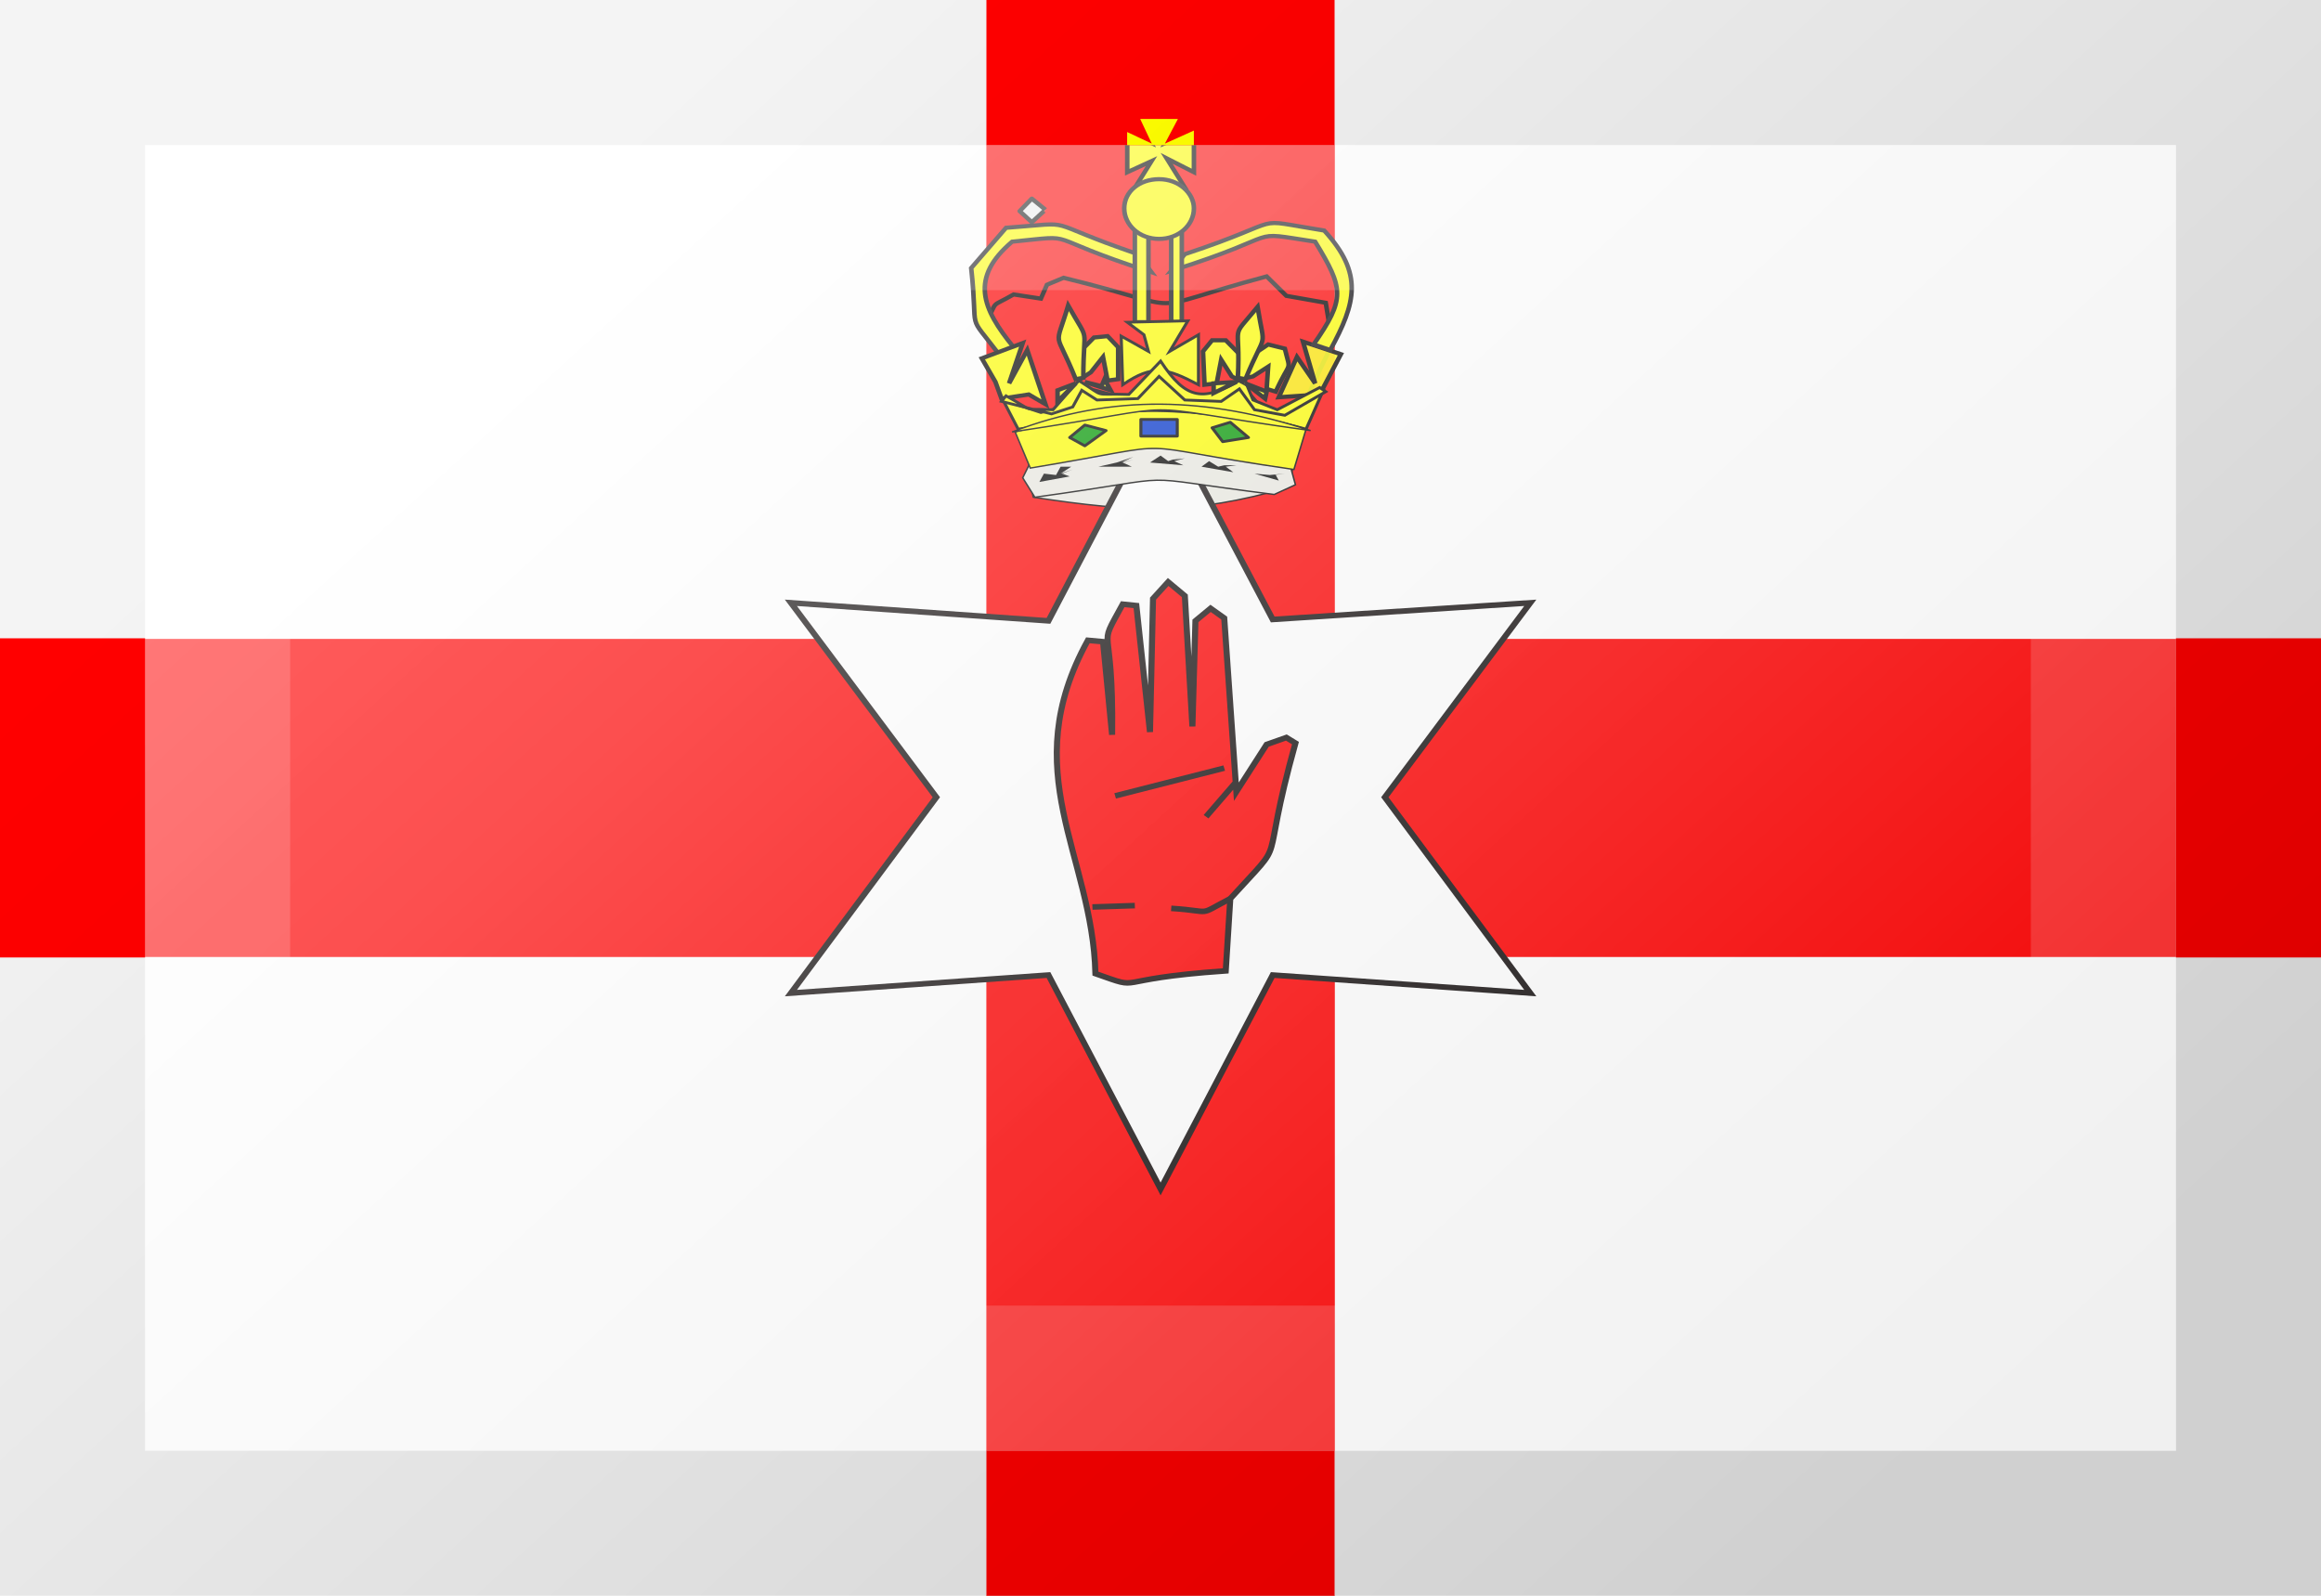
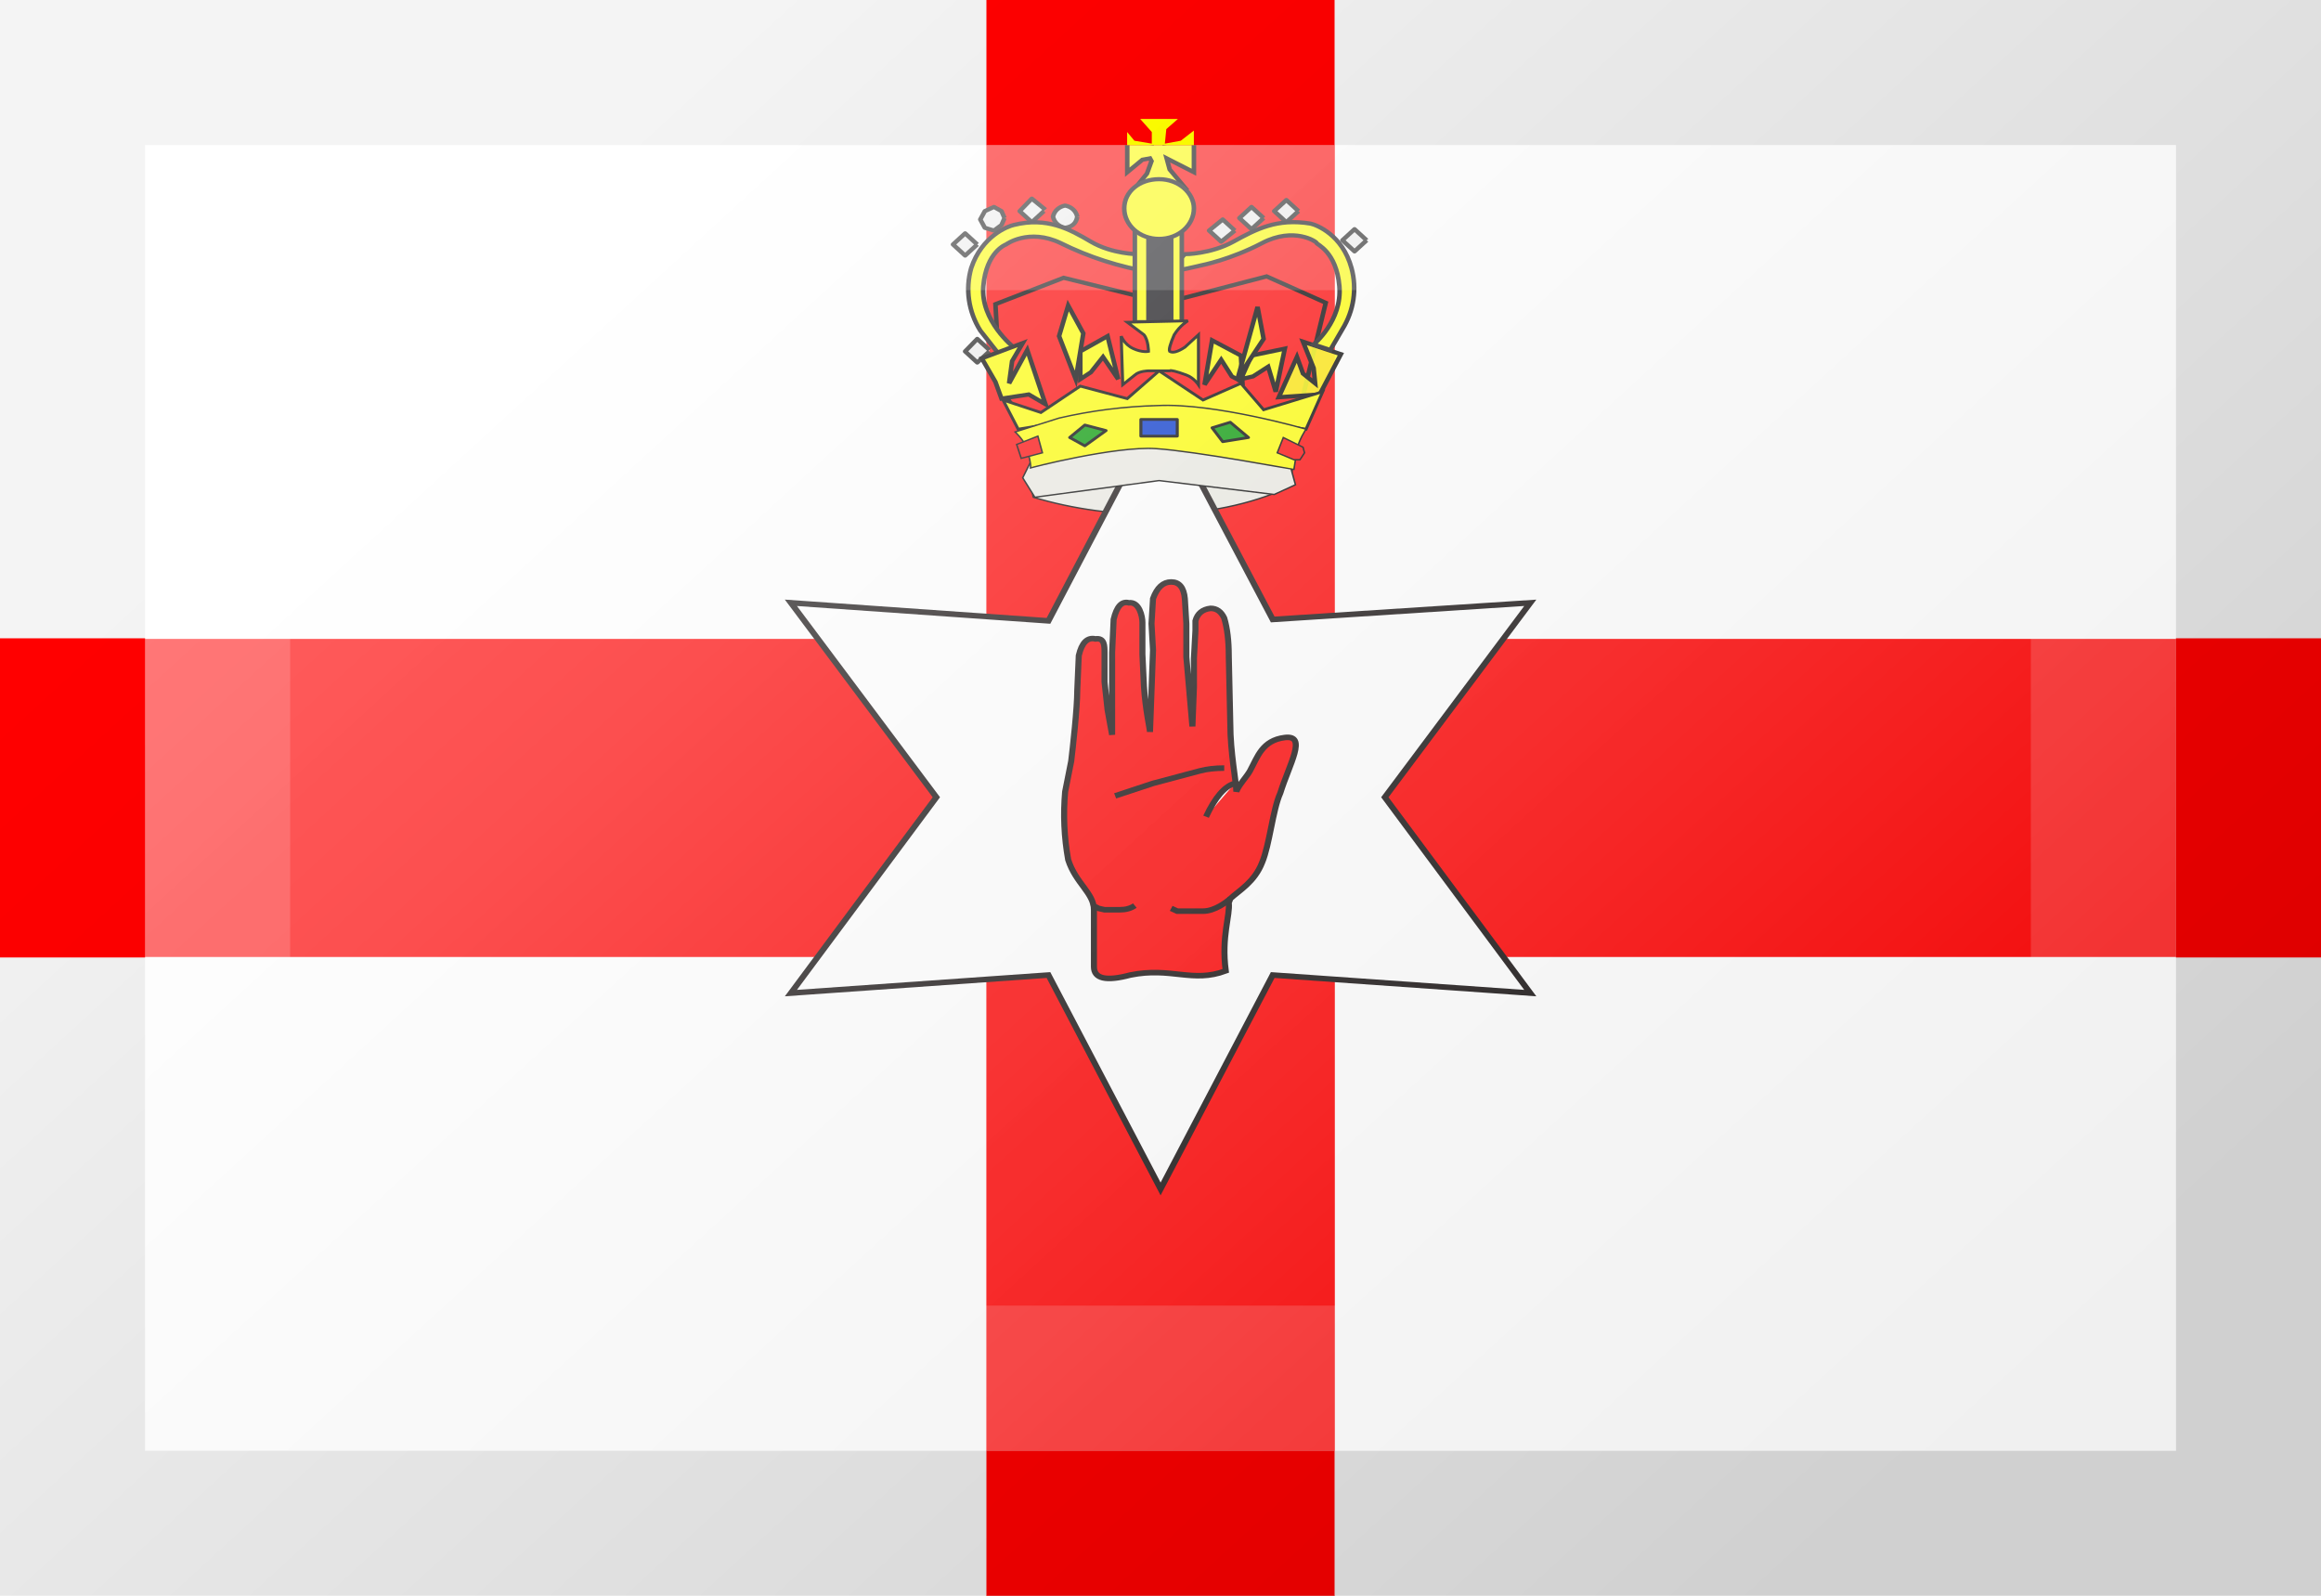
<svg xmlns="http://www.w3.org/2000/svg" xmlns:xlink="http://www.w3.org/1999/xlink" width="16" height="11" viewBox="0 0 16 11">
  <defs>
    <linearGradient id="fgbnir-gloss" gradientUnits="userSpaceOnUse" x1="1.352" y1="1.476" x2="11.384" y2="12.430">
      <stop offset="0.000" stop-color="#fff" stop-opacity="0.400" />
      <stop offset="0.308" stop-color="#fff" stop-opacity="0.314" />
      <stop offset="0.856" stop-color="#fff" stop-opacity="0.061" />
      <stop offset="1.000" stop-color="#fff" stop-opacity="0.021" />
    </linearGradient>
    <linearGradient id="fgbnir-shade" gradientUnits="userSpaceOnUse" x1="2.739" y1="2.991" x2="11.482" y2="12.537">
      <stop offset="0.000" stop-color="#000" stop-opacity="0.000" />
      <stop offset="1.000" stop-color="#000" stop-opacity="0.060" />
    </linearGradient>
    <linearGradient id="fgbnir-edge" x1="2.39" x2="11.08" y1="2.61" y2="12.09" gradientUnits="userSpaceOnUse">
      <stop offset="0" stop-color="#f4f4f4" />
      <stop offset=".46" stop-color="#e4e4e4" />
      <stop offset="1" stop-color="#d0d0d0" />
    </linearGradient>
    <linearGradient id="fgbnir-edge1" x1="2.39" x2="11.08" y1="2.61" y2="12.09" gradientUnits="userSpaceOnUse">
      <stop offset="0" stop-color="red" />
      <stop offset=".46" stop-color="#f20000" />
      <stop offset="1" stop-color="#d00" />
    </linearGradient>
    <linearGradient id="fgbnir-edge2" x1="2.39" x2="11.08" y1="2.61" y2="12.09" gradientUnits="userSpaceOnUse">
      <stop offset="0" stop-color="#ff0" />
      <stop offset=".46" stop-color="#f2f200" />
      <stop offset="1" stop-color="#dd0" />
    </linearGradient>
    <clipPath id="fgbnir-clip">
      <rect width="16" height="11" />
    </clipPath>
  </defs>
  <g clip-path="url(#fgbnir-clip)">
    <g id="fgbnir-art">
      <g transform="scale(1.04447 0.95743)">
        <path fill="#fff" d="M0 0h15.32v11.49H0z" />
        <path id="fgbnir-gb-nir-a" fill="red" fill-rule="evenodd" d="M0 4.6h15.32v2.29H0z" />
        <path fill="red" fill-rule="evenodd" d="M8.81 0v11.49h-2.3V0z" />
-         <path fill="#ebeae3" fill-rule="evenodd" stroke="#000" stroke-width=".01" d="M8.5 3.51L8.53 3.38L8.42 3.3C7.39 3.46 7.92 3.45 6.84 3.33L6.79 3.43L6.82 3.58C7.49 3.69 7.86 3.71 8.5 3.51z" />
+         <path fill="#ebeae3" fill-rule="evenodd" stroke="#000" stroke-width=".01" d="M8.5 3.51l.03-.13-.11-.08-.76.12-.82-.09-.05.1.03.15c.52.17 1.18.18 1.68-.07z" />
        <path fill="#fff" stroke="#161111" stroke-width=".04" d="m7.66 8.56-.74-1.54-1.7.13.96-1.41-.96-1.4 1.7.13.74-1.54.74 1.53 1.7-.12-.96 1.4.96 1.41-1.7-.13z" />
-         <path fill="red" fill-rule="evenodd" stroke="#000" stroke-width=".03" d="M7.65 2.92L8.54 3.12C8.8 2.33 8.82 2.65 8.75 2.18L8.49 2.13L8.36 1.99C7.47 2.25 7.92 2.24 7.02 2L6.91 2.05L6.87 2.15L6.69 2.12C6.53 2.22 6.59 2.15 6.51 2.32C6.64 2.62 6.6 2.79 6.78 3.08L7.65 2.92z" />
-         <path fill="#ebeae3" fill-rule="evenodd" stroke="#000" stroke-width=".01" d="M8.51 3.33L8.55 3.49L8.41 3.56C7.38 3.42 7.9 3.42 6.83 3.58L6.75 3.44L6.8 3.33C7.48 3.2 7.85 3.18 8.51 3.33z" />
-         <path fill="#ff0" fill-opacity=".9" fill-rule="evenodd" stroke="#000" stroke-width=".03" d="M8.85 2.55L8.71 2.84L8.44 2.86L8.56 2.57L8.68 2.76L8.6 2.46L8.85 2.55z" />
-         <path fill="#ff0" fill-rule="evenodd" stroke="#000" stroke-width=".02" d="M6.62 2.88L6.72 3.09C7.45 2.96 7.92 2.88 8.62 3.09L8.73 2.82C8.42 2.98 8.56 2.97 8.34 2.95L8.19 2.76L7.94 2.88L7.79 2.84L7.65 2.67L7.44 2.87L7.13 2.78C6.98 2.97 7.07 2.91 6.87 2.97L6.62 2.88z" />
-         <path fill="#eee" stroke="#1e1e1e" stroke-linejoin="round" stroke-width=".03" d="M6.89 1.52L6.81 1.6L6.73 1.52L6.81 1.43L6.9 1.51" />
-         <path fill="#ff0" fill-rule="evenodd" stroke="#000" stroke-width=".01" d="M6.7 3.11L6.8 3.37C7.91 3.17 7.33 3.19 8.54 3.38L8.62 3.09C7.81 2.94 7.45 2.89 6.7 3.11z" />
-         <path fill="#ff0" fill-rule="evenodd" stroke="#000" stroke-width=".03" d="M7.53 0.86L7.77 0.86L7.69 1.03L7.88 0.94L7.88 1.24L7.7 1.14L7.82 1.35L7.48 1.37L7.6 1.16L7.44 1.24L7.44 0.95L7.6 1.03L7.53 0.86z" />
-         <path fill="#ff0" fill-rule="evenodd" stroke="#121116" stroke-width=".03" d="M7.51 1.83C6.84 1.58 7.14 1.6 6.64 1.64L6.41 1.93C6.46 2.43 6.37 2.23 6.6 2.56L6.69 2.5C6.48 2.22 6.4 2 6.68 1.74C7.15 1.69 6.83 1.69 7.6 1.96L7.51 1.83z" />
-         <path fill="#ff0" fill-rule="evenodd" stroke="#000" stroke-width=".03" d="M6.57 2.75L6.48 2.58L6.75 2.47L6.66 2.76L6.78 2.52L6.9 2.91L6.79 2.84L6.61 2.87L6.57 2.75z" />
-         <path fill="#ff0" fill-rule="evenodd" stroke="#121116" stroke-width=".03" d="M7.82 1.83C8.54 1.57 8.22 1.57 8.74 1.66C9 1.97 8.95 2.18 8.78 2.52L8.67 2.48C8.88 2.15 8.87 2.08 8.68 1.74C8.2 1.66 8.52 1.68 7.73 1.95L7.82 1.83z" />
+         <path fill="red" fill-rule="evenodd" stroke="#000" stroke-width=".03" d="M7.65 2.92l.89.2.21-.94-.39-.19-.67.19-.67-.18-.45.19.03.6.18.29z" />
+         <path fill="#ebeae3" fill-rule="evenodd" stroke="#000" stroke-width=".01" d="M8.51 3.33l.04.16-.14.07-.76-.1-.82.12-.08-.14.05-.11.71-.14.5.02z" />
+         <path fill="#ff0" fill-opacity=".9" fill-rule="evenodd" stroke="#000" stroke-width=".03" d="M8.85 2.55l-.14.29-.27.02.12-.29.04.12.08.07-.01-.11-.07-.19z" />
+         <path fill="#121116" stroke="#121116" stroke-linejoin="round" stroke-width=".03" d="M7.58 1.66h.15v.66h-.15z" />
+         <path fill="#ff0" fill-rule="evenodd" stroke="#000" stroke-width=".02" d="M6.62 2.88l.1.21.88-.16 1.02.16.11-.27-.39.13-.15-.19-.25.12-.29-.21-.21.2-.31-.09-.26.19z" />
+         <path fill="#eee" stroke="#1e1e1e" stroke-linejoin="round" stroke-width=".03" d="M8.34 1.57l-.08.08-.08-.08.08-.08.08.08" />
+         <path fill="#eee" stroke="#1e1e1e" stroke-linejoin="round" stroke-width=".03" d="M8.15 1.66l-.09.08-.08-.08.09-.08.08.08" />
+         <path fill="#eee" stroke="#1e1e1e" stroke-linejoin="round" stroke-width=".03" d="M8.57 1.52l-.08.08-.08-.08.08-.08.08.08" />
+         <path fill="#eee" stroke="#1e1e1e" stroke-linejoin="round" stroke-width=".03" d="M9.02 1.73l-.08.08-.08-.08.08-.08.08.08" />
+         <path fill="#eee" stroke="#1e1e1e" stroke-linejoin="round" stroke-width=".03" d="M7.11 1.56q-.01.07-.08.08a.1.1 0 0 1-.08-.08.1.1 0 0 1 .08-.08.1.1 0 0 1 .08.08" />
+         <path fill="#eee" stroke="#1e1e1e" stroke-linejoin="round" stroke-width=".03" d="M6.89 1.52l-.08.08-.08-.08.08-.09.09.08" />
+         <path fill="#eee" stroke="#1e1e1e" stroke-linejoin="round" stroke-width=".03" d="M6.63 1.57l-.02.05-.05.04-.06-.02-.03-.06.03-.06.06-.03.05.03.02.05" />
+         <path fill="#eee" stroke="#1e1e1e" stroke-linejoin="round" stroke-width=".03" d="M6.45 1.76l-.08.08-.08-.08.08-.08.08.08" />
+         <path fill="#eee" stroke="#1e1e1e" stroke-linejoin="round" stroke-width=".03" d="M6.53 2.53l-.08.08-.08-.08.08-.09.08.08" />
+         <path fill="#ff0" fill-rule="evenodd" stroke="#000" stroke-width=".01" d="M6.7 3.11s.05.05.07.1.04.16.03.16.56-.16.83-.14.9.15.91.15l.02-.14c.01-.07.06-.15.06-.15s-.6-.19-.98-.17a3 3 0 0 0-.65.09z" />
+         <path fill="#ff0" fill-rule="evenodd" stroke="#000" stroke-width=".03" d="M7.53.86h.24l-.07.07-.01.1.1-.02.09-.07v.3l-.18-.1.02.08.1.13-.34.02.09-.12.03-.09-.01-.02-.05.01-.1.09v-.29l.05.06.11.02v-.08z" />
+         <path fill="#ff0" fill-rule="evenodd" stroke="#121116" stroke-width=".03" d="M7.51 1.83s-.17 0-.31-.09-.29-.18-.51-.12c-.04.01-.21.08-.28.31a.6.6 0 0 0 .06.45l.13.18.09-.06s-.22-.19-.2-.44.15-.3.15-.3.15-.12.36-.01a2 2 0 0 0 .6.21z" />
+         <path fill="#ff0" fill-rule="evenodd" stroke="#000" stroke-width=".03" d="M6.57 2.75l-.09-.17.27-.11-.07.13-.02.16.12-.24.12.39-.11-.07-.18.03z" />
+         <path fill="#ff0" fill-rule="evenodd" stroke="#121116" stroke-width=".03" d="M7.82 1.83s.17 0 .32-.09.29-.17.51-.13c.04.01.21.08.27.32a.6.6 0 0 1-.06.44l-.08.15-.11-.04s.19-.17.17-.42-.15-.3-.15-.31-.15-.12-.36 0-.4.16-.4.16-.19.05-.2.04c-.02 0 .1-.13.09-.12z" />
        <path fill="#ff0" stroke="#121116" stroke-linejoin="round" stroke-width=".03" d="M7.73 1.66h.07v.66h-.07zm-.24-.01h.09v.67h-.09z" />
        <path fill="#ff0" stroke="#121116" stroke-linejoin="round" stroke-width=".03" d="M7.88 1.5c0 .12-.1.22-.23.22s-.23-.1-.23-.22.1-.21.23-.21.23.1.23.21" />
-         <path fill="#ff0" fill-rule="evenodd" stroke="#000" stroke-width=".02" d="M7.44 2.32L7.84 2.31L7.72 2.53L7.91 2.41L7.91 2.77C7.7 2.65 7.61 2.62 7.41 2.77L7.4 2.42L7.58 2.53L7.55 2.41L7.44 2.32z" />
-         <path fill="#ff0" fill-rule="evenodd" stroke="#000" stroke-width=".02" d="M7.66 2.6C7.83 2.88 7.94 2.9 8.21 2.72L8.27 2.88L8.43 2.95L8.71 2.79L8.75 2.82L8.48 2.99L8.28 2.95L8.18 2.8L8.06 2.89L7.82 2.88L7.65 2.71L7.51 2.87L7.24 2.88L7.14 2.81L7.08 2.93L6.94 2.98L6.61 2.89L6.64 2.85C6.84 2.97 6.73 2.94 6.95 2.95L7.12 2.74C7.31 2.87 7.2 2.83 7.45 2.84L7.66 2.6z" />
+         <path fill="#ff0" fill-rule="evenodd" stroke="#000" stroke-width=".02" d="m7.44 2.32.4-.01s-.05.03-.09.1q-.04.1-.03.12.03.02.1-.03l.09-.09v.36s-.03-.05-.08-.07q-.1-.04-.11-.03h-.14s-.06 0-.09.03l-.08.07-.01-.35s.02.06.08.09.1.02.1.02 0-.08-.03-.12z" />
        <g fill="#ff0" stroke="#000" stroke-width=".03">
-           <path fill-rule="evenodd" d="M7.2 2.68L7.28 2.57L7.31 2.74L7.38 2.73L7.38 2.5L7.31 2.42L7.22 2.43L7.13 2.53L7.13 2.73L7.2 2.68z" />
-           <path fill-rule="evenodd" d="M7.05 2.2C6.96 2.53 6.96 2.35 7.1 2.73L7.15 2.72C7.15 2.32 7.2 2.49 7.05 2.2zM7.16 2.75L7.33 2.81L7.29 2.73L7.27 2.78L7.16 2.75zM7.1 2.76L6.98 2.89L6.98 2.81L7.1 2.76z" />
+           <path fill-rule="evenodd" d="M7.2 2.68l.08-.11.1.16-.07-.31-.18.11v.2z" />
+           <path fill-rule="evenodd" d="M7.05 2.2l-.06.22.11.31.05-.33z" />
        </g>
        <g fill="#ff0" stroke="#000" stroke-width=".03">
-           <path fill-rule="evenodd" d="M8.27 2.71L8.37 2.64L8.36 2.8L8.42 2.82C8.52 2.58 8.52 2.69 8.48 2.51L8.37 2.48C8.21 2.6 8.28 2.52 8.19 2.73L8.27 2.71z" />
-           <path fill-rule="evenodd" d="M8.13 2.71L8.06 2.59L8.03 2.76L7.95 2.77L7.94 2.53L8 2.45L8.09 2.45L8.19 2.56L8.2 2.75L8.13 2.71z" />
-           <path fill-rule="evenodd" d="M8.3 2.21C8.11 2.46 8.19 2.3 8.17 2.72L8.22 2.73C8.36 2.36 8.35 2.54 8.3 2.21zM8.22 2.76L8.35 2.87L8.36 2.82L8.22 2.76zM8.16 2.75L8.01 2.83L8.01 2.76L8.16 2.75z" />
+           <path fill-rule="evenodd" d="M8.27 2.71l.1-.07.05.18.06-.31-.22.05-.07.17z" />
+           <path fill-rule="evenodd" d="M8.13 2.71l-.07-.12-.11.18.05-.32.19.11.01.19z" />
+           <path fill-rule="evenodd" d="M8.3 2.21l-.13.51.17-.28z" />
        </g>
-         <path fill="#ff0" fill-rule="evenodd" stroke="#000" stroke-width=".01" d="M6.68 3.11C7.98 2.9 7.33 2.9 8.65 3.1C7.97 2.86 7.35 2.83 6.68 3.11z" />
-         <path fill-rule="evenodd" d="M7.37 3.33L7.48 3.29L7.4 3.33L7.48 3.31L7.41 3.33L7.47 3.36L7.25 3.36L7.37 3.33zM6.97 3.42L7 3.36L7.07 3.36L7 3.41L7.08 3.38L7.01 3.41L7.06 3.43L6.86 3.47L6.89 3.41L6.97 3.42zM7.71 3.32L7.82 3.28L7.74 3.31L7.82 3.3L7.75 3.32L7.81 3.35L7.59 3.33L7.66 3.28L7.71 3.32zM8.04 3.36L8.16 3.33L8.08 3.35L8.16 3.35L8.09 3.36L8.14 3.4L7.93 3.36L7.98 3.32L8.04 3.36zM8.38 3.42L8.48 3.41L8.41 3.42L8.48 3.42L8.42 3.42L8.44 3.46L8.28 3.41L8.38 3.42z" />
-         <path fill="#090" stroke="#000" stroke-linejoin="round" stroke-width=".02" d="M7.3 3.1L7.16 3.21L7.06 3.15L7.16 3.06L7.3 3.1z" />
-         <path fill="#090" stroke="#000" stroke-linejoin="round" stroke-width=".02" d="M8.24 3.15L8.07 3.18L8 3.08L8.12 3.04L8.24 3.15z" />
+         <path fill="#090" stroke="#000" stroke-linejoin="round" stroke-width=".02" d="M7.3 3.1l-.14.11-.1-.06.1-.09z" />
+         <path fill="#090" stroke="#000" stroke-linejoin="round" stroke-width=".02" d="M8.24 3.15l-.17.03-.07-.1.12-.04z" />
        <path fill="#03c" stroke="#000" stroke-linejoin="round" stroke-width=".02" d="M7.53 3.02h.24v.12h-.24z" />
+         <path fill="red" fill-rule="evenodd" stroke="#000" stroke-width=".01" d="M6.85 3.14l.03.12-.14.04-.03-.1z" />
+         <path fill="red" fill-rule="evenodd" stroke="#000" stroke-width=".01" d="M8.47 3.15l-.04.11.11.05h.04l.03-.05-.01-.04z" />
        <g stroke="#161111" stroke-width=".04">
-           <path fill="red" d="M8.12 6.47C8.52 5.99 8.3 6.33 8.55 5.35L8.49 5.31L8.36 5.36L8.16 5.7L8.08 4.45L7.99 4.38L7.89 4.47L7.87 5.23L7.82 4.29L7.71 4.19L7.61 4.31L7.59 5.27L7.5 4.36L7.41 4.35C7.23 4.71 7.35 4.42 7.34 5.29L7.28 4.62L7.18 4.61C6.7 5.56 7.21 6.15 7.23 7.01C7.57 7.14 7.29 7.05 8.09 6.99L8.12 6.47zM7.96 5.88L8.15 5.64" />
-           <path fill="none" d="M7.36 5.73L8.08 5.53M7.21 6.53L7.49 6.52M7.73 6.54C8.02 6.56 7.89 6.6 8.12 6.47" />
+           <path fill="red" d="M8.12 6.47c.06-.06.16-.12.21-.26.05-.13.07-.38.12-.5.06-.21.18-.42.03-.4s-.18.14-.23.24c-.02.04-.08.11-.09.15 0-.07-.04-.28-.04-.49l-.01-.49q0-.16-.03-.27-.03-.07-.09-.07-.08.01-.1.09v.07l-.01.2v.21l-.01.28-.04-.5v-.24l-.01-.18q-.01-.12-.09-.12t-.12.12l-.01.18.01.19-.02.59c0-.02-.03-.16-.04-.33l-.01-.23v-.23c0-.04-.02-.15-.09-.14q-.07-.02-.1.12l-.01.24v.59l-.03-.18-.02-.2V4.7c0-.05 0-.11-.06-.1q-.08-.02-.11.12l-.01.25c0 .13-.03.42-.04.51l-.04.22a2 2 0 0 0 .02.49c.05.17.17.24.17.36v.41q0 .13.24.06c.27-.06.41.06.63-.03-.03-.25.03-.4.02-.49zm-.16-.59q.09-.21.19-.24" />
+           <path fill="none" d="m7.36 5.73.25-.09.31-.09q.07-.02.16-.02m-.87 1q.01-.01.04.01l.04.01h.1q.06 0 .1-.03m.24.02.04.02h.17c.08 0 .16-.07.18-.09" />
        </g>
      </g>
    </g>
    <use xlink:href="#fgbnir-art" />
    <use xlink:href="#fgbnir-art" />
    <rect x="1" y="1" width="14" height="9" fill="url(#fgbnir-gloss)" />
    <path d="M1 1h14v9H1zM2 2v7h12V2z" fill="#fff" fill-opacity="0.164" fill-rule="evenodd" />
    <rect x="1" y="1" width="14" height="9" fill="url(#fgbnir-shade)" />
    <path fill="url(#fgbnir-edge)" d="M0 0h16v1H0zm16 10v1H0v-1zM1 1v9H0V1zm15 0v9h-1V1z" />
    <path fill="url(#fgbnir-edge1)" fill-rule="evenodd" d="M0 4.4h1v2.2H0zm15 0h1v2.2h-1z" />
    <path fill="url(#fgbnir-edge1)" fill-rule="evenodd" d="M9.2 0v1H6.8V0zm0 10v1H6.8v-1z" />
-     <path fill="url(#fgbnir-edge2)" fill-rule="evenodd" d="M7.86.82h.26l-.09.17.2-.09V1h-.46V.91l.17.08z" />
+     <path fill="url(#fgbnir-edge2)" fill-rule="evenodd" d="M7.86.82h.26l-.08.07-.01.1.11-.02.09-.07V1h-.46V.91l.05.06.12.02V.91z" />
  </g>
</svg>
